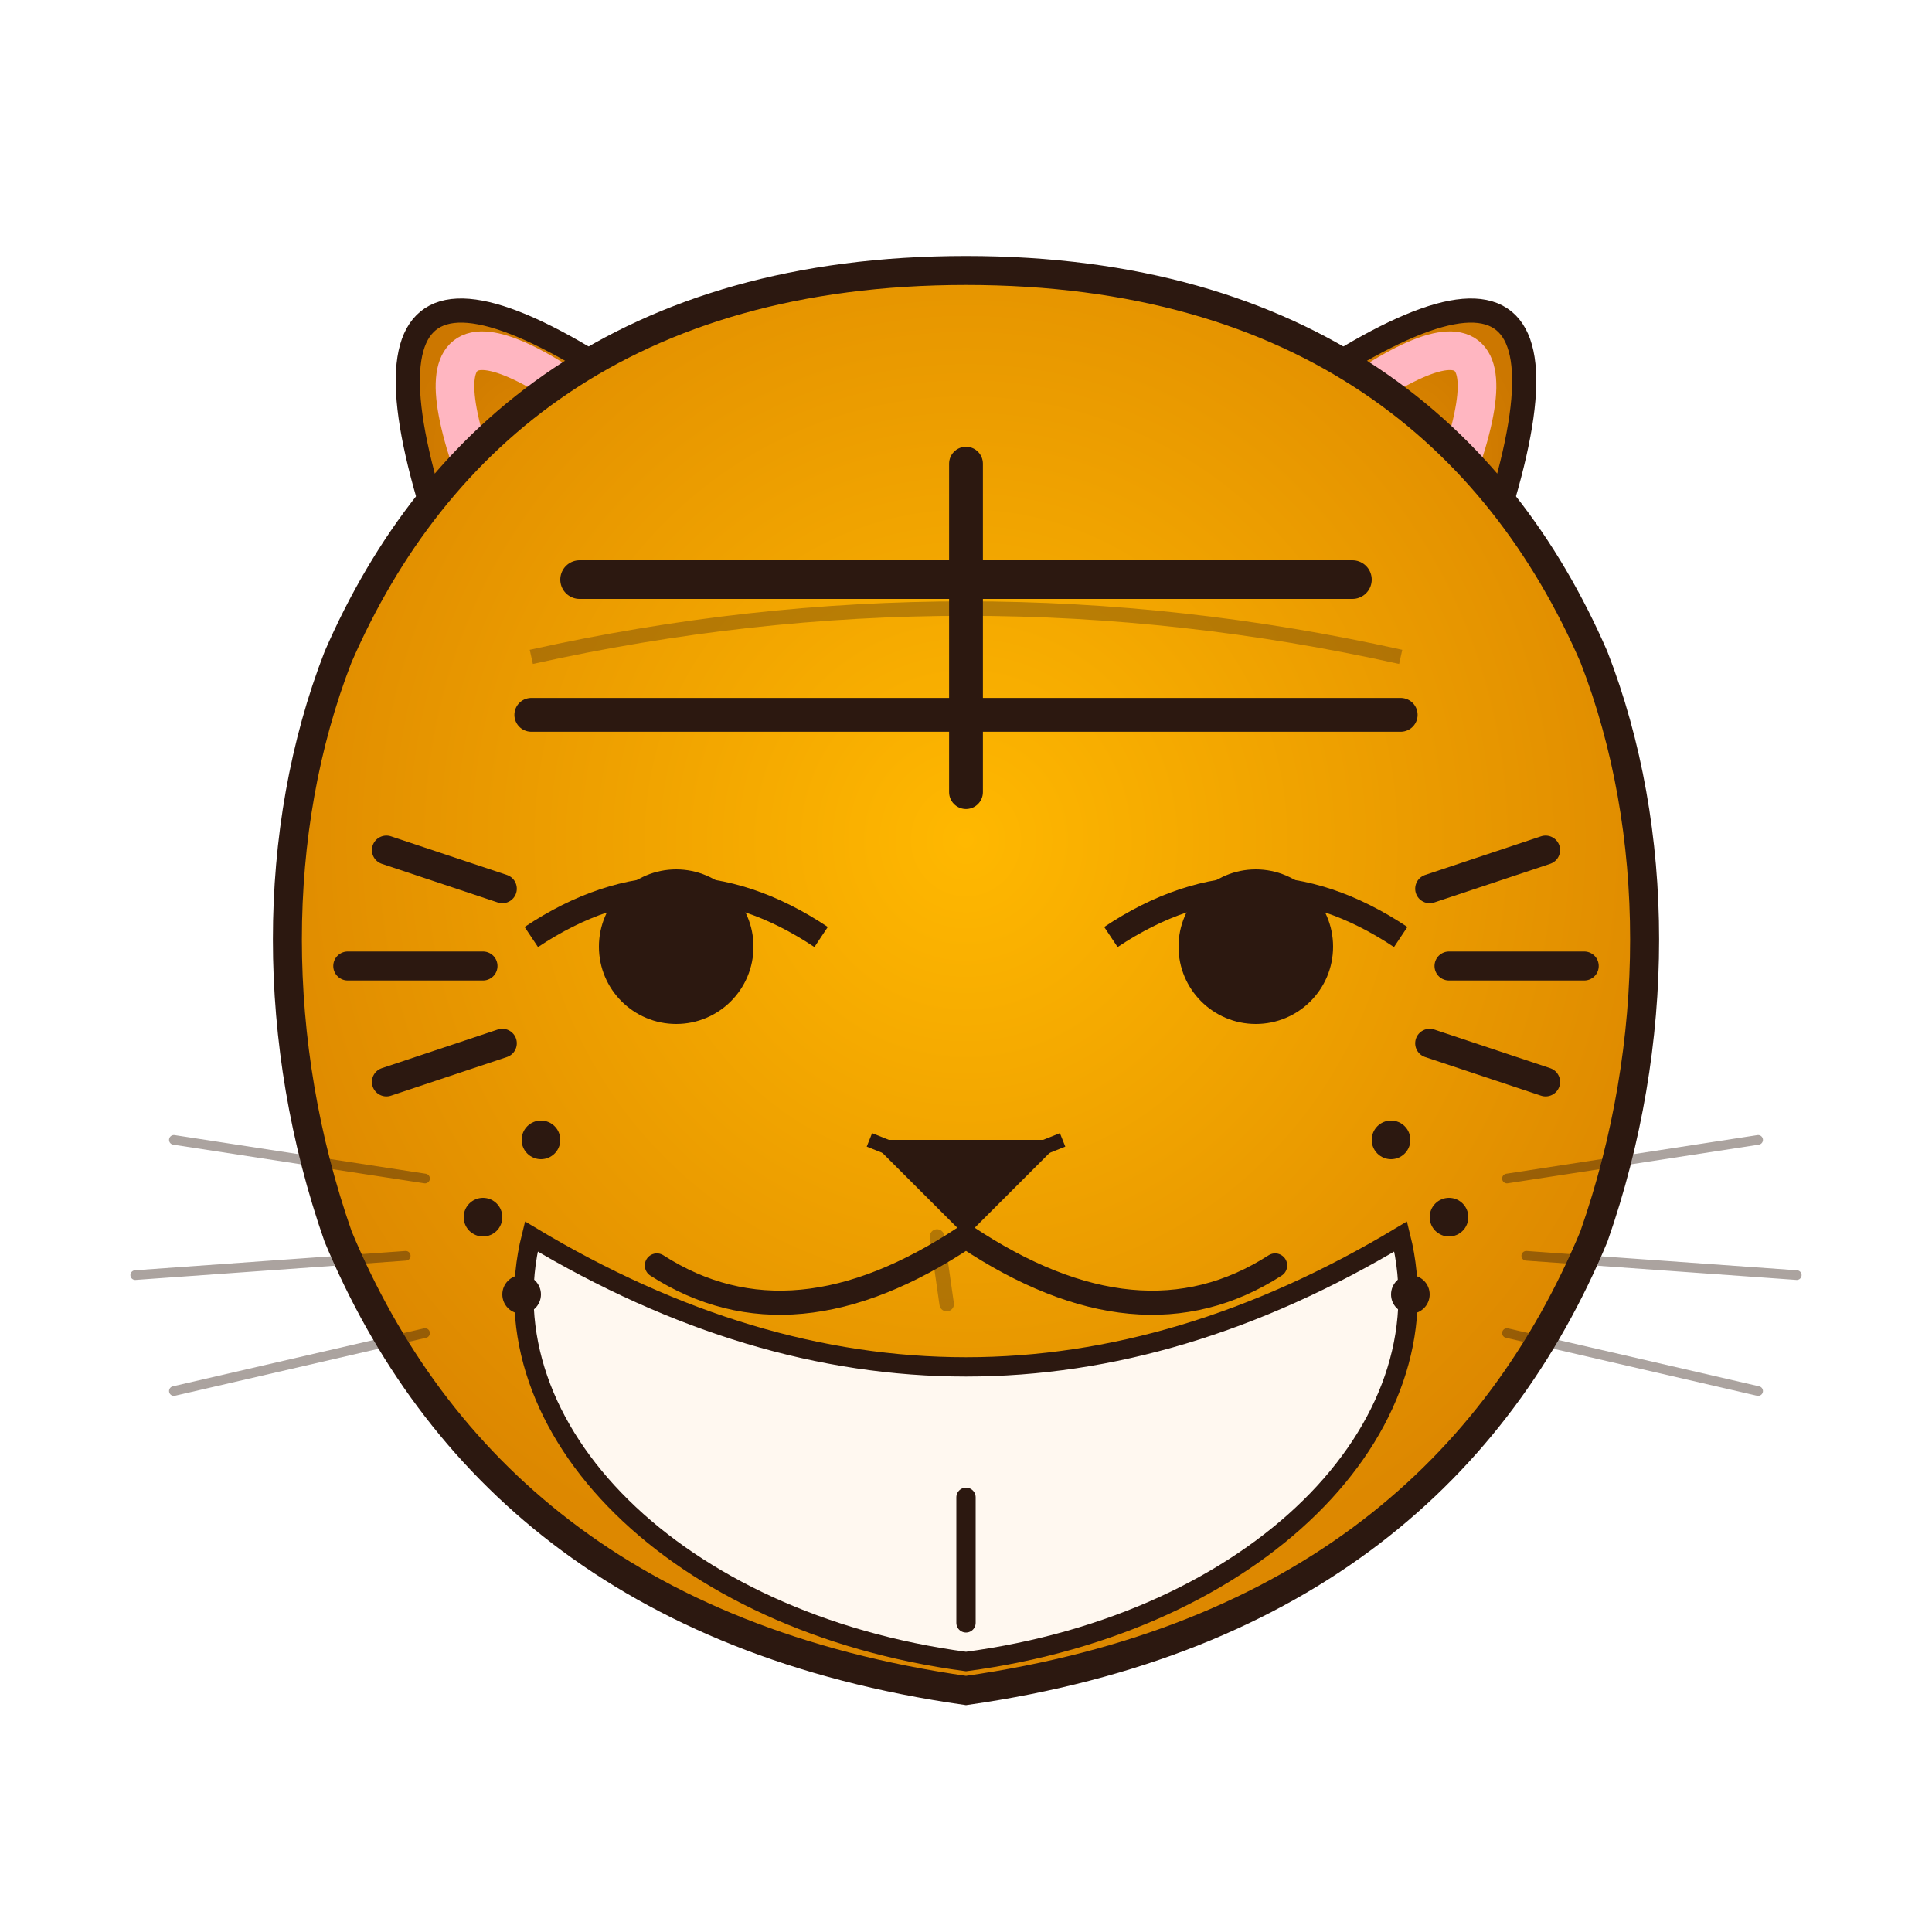
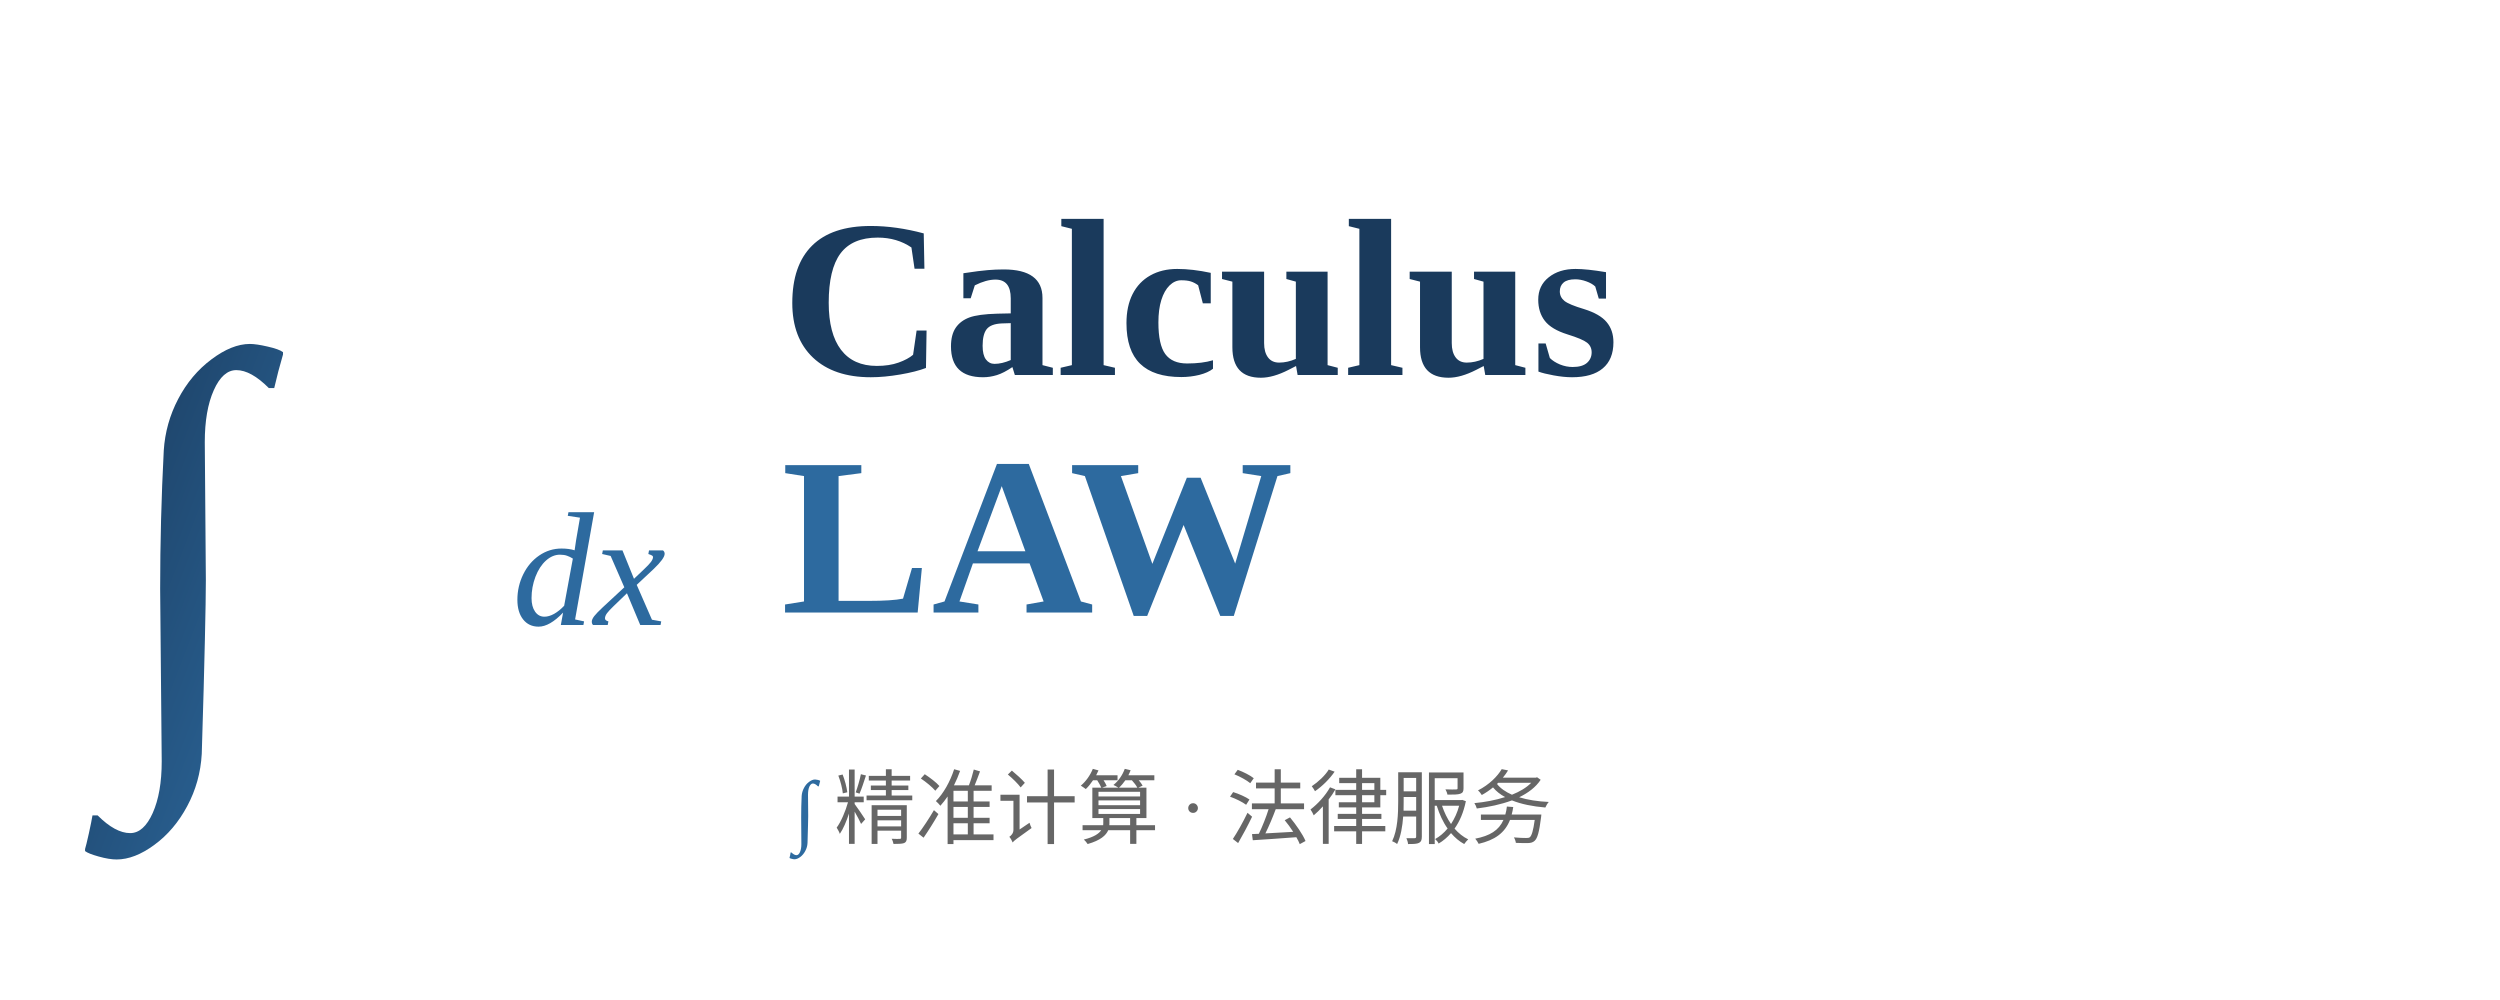
- <svg xmlns="http://www.w3.org/2000/svg" viewBox="0 0 200 200">
+ <svg xmlns="http://www.w3.org/2000/svg" viewBox="0 0 400 160" width="400" height="160">
  <defs>
-     <radialGradient id="headGrad" cx="50%" cy="40%" r="55%">
-       <stop offset="0%" stop-color="#FFB800" />
-       <stop offset="100%" stop-color="#DD8800" />
-     </radialGradient>
-     <radialGradient id="earDark" cx="50%" cy="50%" r="50%">
-       <stop offset="0%" stop-color="#DD8800" />
-       <stop offset="100%" stop-color="#CC7700" />
-     </radialGradient>
+     <linearGradient id="g1" x1="0%" y1="0%" x2="100%" y2="100%">
+       <stop offset="0%" stop-color="#1a3a5c" />
+       <stop offset="100%" stop-color="#2d6a9f" />
+     </linearGradient>
  </defs>
-   <path d="M 48 62 Q 30 15 68 42 Q 56 50 48 62 Z" fill="url(#earDark)" stroke="#2C1810" stroke-width="2.5" stroke-linejoin="round" />
-   <path d="M 152 62 Q 170 15 132 42 Q 144 50 152 62 Z" fill="url(#earDark)" stroke="#2C1810" stroke-width="2.5" stroke-linejoin="round" />
-   <path d="M 52 56 Q 38 24 64 44" fill="none" stroke="#FFB6C1" stroke-width="4" stroke-linecap="round" />
-   <path d="M 148 56 Q 162 24 136 44" fill="none" stroke="#FFB6C1" stroke-width="4" stroke-linecap="round" />
-   <path d="M 100 28             C 135 28 155 45 165 68             C 172 86 172 108 165 128             C 155 152 135 170 100 175             C 65 170 45 152 35 128             C 28 108 28 86 35 68             C 45 45 65 28 100 28 Z" fill="url(#headGrad)" stroke="#2C1810" stroke-width="3" />
-   <path d="M 55 68 Q 100 58 145 68" fill="none" stroke="#2C1810" stroke-width="1.5" opacity="0.3" />
-   <path d="M 60 60 L 140 60" stroke="#2C1810" stroke-width="4" stroke-linecap="round" />
-   <path d="M 55 74 L 145 74" stroke="#2C1810" stroke-width="3.5" stroke-linecap="round" />
-   <path d="M 100 48 L 100 82" stroke="#2C1810" stroke-width="3.5" stroke-linecap="round" />
-   <path d="M 40 88 L 52 92" stroke="#2C1810" stroke-width="3" stroke-linecap="round" />
-   <path d="M 36 100 L 50 100" stroke="#2C1810" stroke-width="3" stroke-linecap="round" />
-   <path d="M 40 112 L 52 108" stroke="#2C1810" stroke-width="3" stroke-linecap="round" />
-   <path d="M 160 88 L 148 92" stroke="#2C1810" stroke-width="3" stroke-linecap="round" />
-   <path d="M 164 100 L 150 100" stroke="#2C1810" stroke-width="3" stroke-linecap="round" />
-   <path d="M 160 112 L 148 108" stroke="#2C1810" stroke-width="3" stroke-linecap="round" />
-   <path d="M 55 128 Q 100 155 145 128 C 150 148 130 168 100 172 C 70 168 50 148 55 128 Z" fill="#FFF8F0" stroke="#2C1810" stroke-width="2" />
-   <path d="M 100 155 L 100 168" stroke="#2C1810" stroke-width="2" stroke-linecap="round" />
-   <circle cx="70" cy="98" r="8" fill="#2C1810" />
-   <circle cx="130" cy="98" r="8" fill="#2C1810" />
-   <path d="M 55 97 Q 70 87 85 97" fill="none" stroke="#2C1810" stroke-width="2.5" />
-   <path d="M 115 97 Q 130 87 145 97" fill="none" stroke="#2C1810" stroke-width="2.5" />
-   <path d="M 90 118 L 110 118 L 100 128 Z" fill="#2C1810" />
-   <path d="M 90 118 L 100 122" stroke="#2C1810" stroke-width="1.5" />
-   <path d="M 110 118 L 100 122" stroke="#2C1810" stroke-width="1.5" />
-   <path d="M 97 128 L 98 135" stroke="#2C1810" stroke-width="1.5" stroke-linecap="round" opacity="0.3" />
-   <path d="M 100 128 Q 82 140 68 131" fill="none" stroke="#2C1810" stroke-width="2.5" stroke-linecap="round" />
-   <path d="M 100 128 Q 118 140 132 131" fill="none" stroke="#2C1810" stroke-width="2.5" stroke-linecap="round" />
-   <circle cx="56" cy="118" r="2" fill="#2C1810" />
-   <circle cx="50" cy="126" r="2" fill="#2C1810" />
-   <circle cx="54" cy="134" r="2" fill="#2C1810" />
-   <circle cx="144" cy="118" r="2" fill="#2C1810" />
-   <circle cx="150" cy="126" r="2" fill="#2C1810" />
-   <circle cx="146" cy="134" r="2" fill="#2C1810" />
-   <line x1="44" y1="122" x2="18" y2="118" stroke="#2C1810" stroke-width="1" stroke-linecap="round" opacity="0.4" />
-   <line x1="42" y1="130" x2="14" y2="132" stroke="#2C1810" stroke-width="1" stroke-linecap="round" opacity="0.4" />
-   <line x1="44" y1="138" x2="18" y2="144" stroke="#2C1810" stroke-width="1" stroke-linecap="round" opacity="0.4" />
-   <line x1="156" y1="122" x2="182" y2="118" stroke="#2C1810" stroke-width="1" stroke-linecap="round" opacity="0.4" />
-   <line x1="158" y1="130" x2="186" y2="132" stroke="#2C1810" stroke-width="1" stroke-linecap="round" opacity="0.4" />
-   <line x1="156" y1="138" x2="182" y2="144" stroke="#2C1810" stroke-width="1" stroke-linecap="round" opacity="0.4" />
+   <g transform="translate(18, 15)">
+     <text x="0" y="100" fill="url(#g1)" font-size="84" font-family="'Times New Roman', Georgia, serif" font-style="italic">∫</text>
+     <text x="64" y="85" fill="#2d6a9f" font-size="26" font-family="'Times New Roman', Georgia, serif" font-style="italic">dx</text>
+   </g>
+   <text x="125" y="60" font-family="'Georgia', 'Times New Roman', serif" font-size="36" font-weight="bold" fill="#1a3a5c">Calculus</text>
+   <text x="125" y="98" font-family="'Georgia', 'Times New Roman', serif" font-size="36" font-weight="bold" fill="#2d6a9f">LAW</text>
+   <line x1="125" y1="110" x2="275" y2="110" stroke="url(#g1)" stroke-width="2" />
+   <text x="127" y="134" font-family="'Georgia', 'Times New Roman', serif" font-size="13" fill="#666">
+     <tspan fill="#2d6a9f" font-weight="bold">∫</tspan> 精准计算 · 法律服务
+   </text>
</svg>
